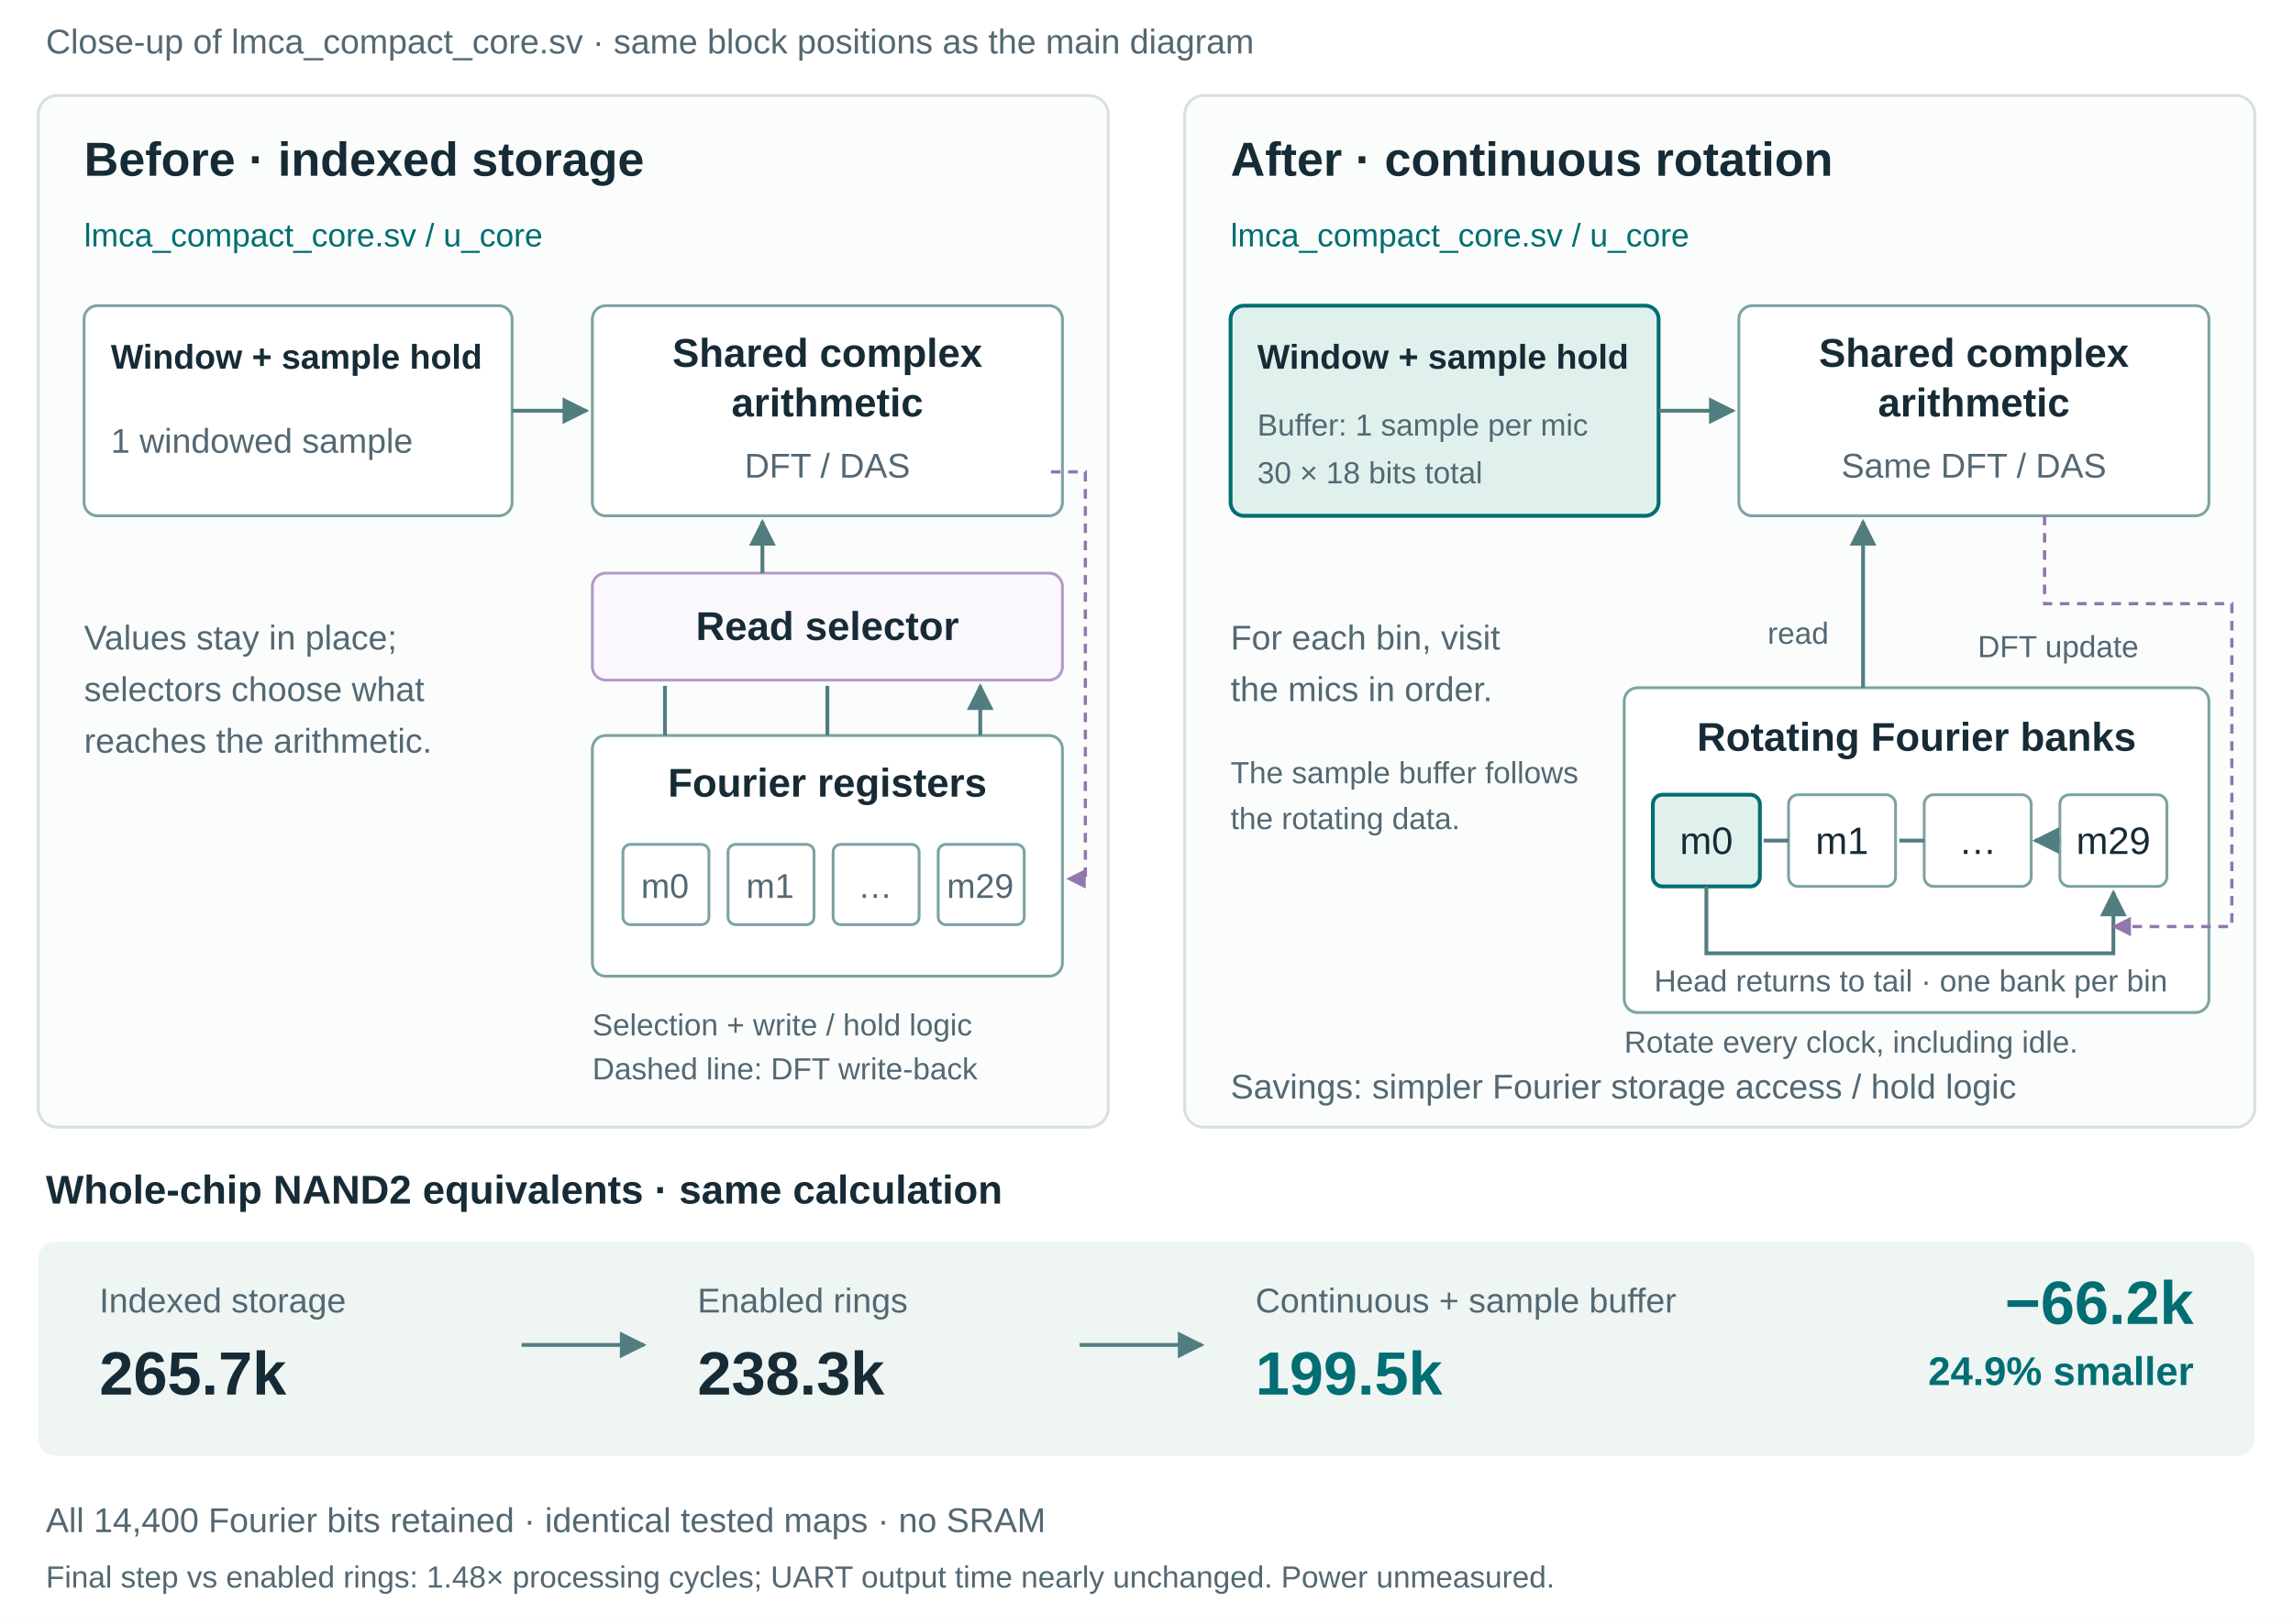
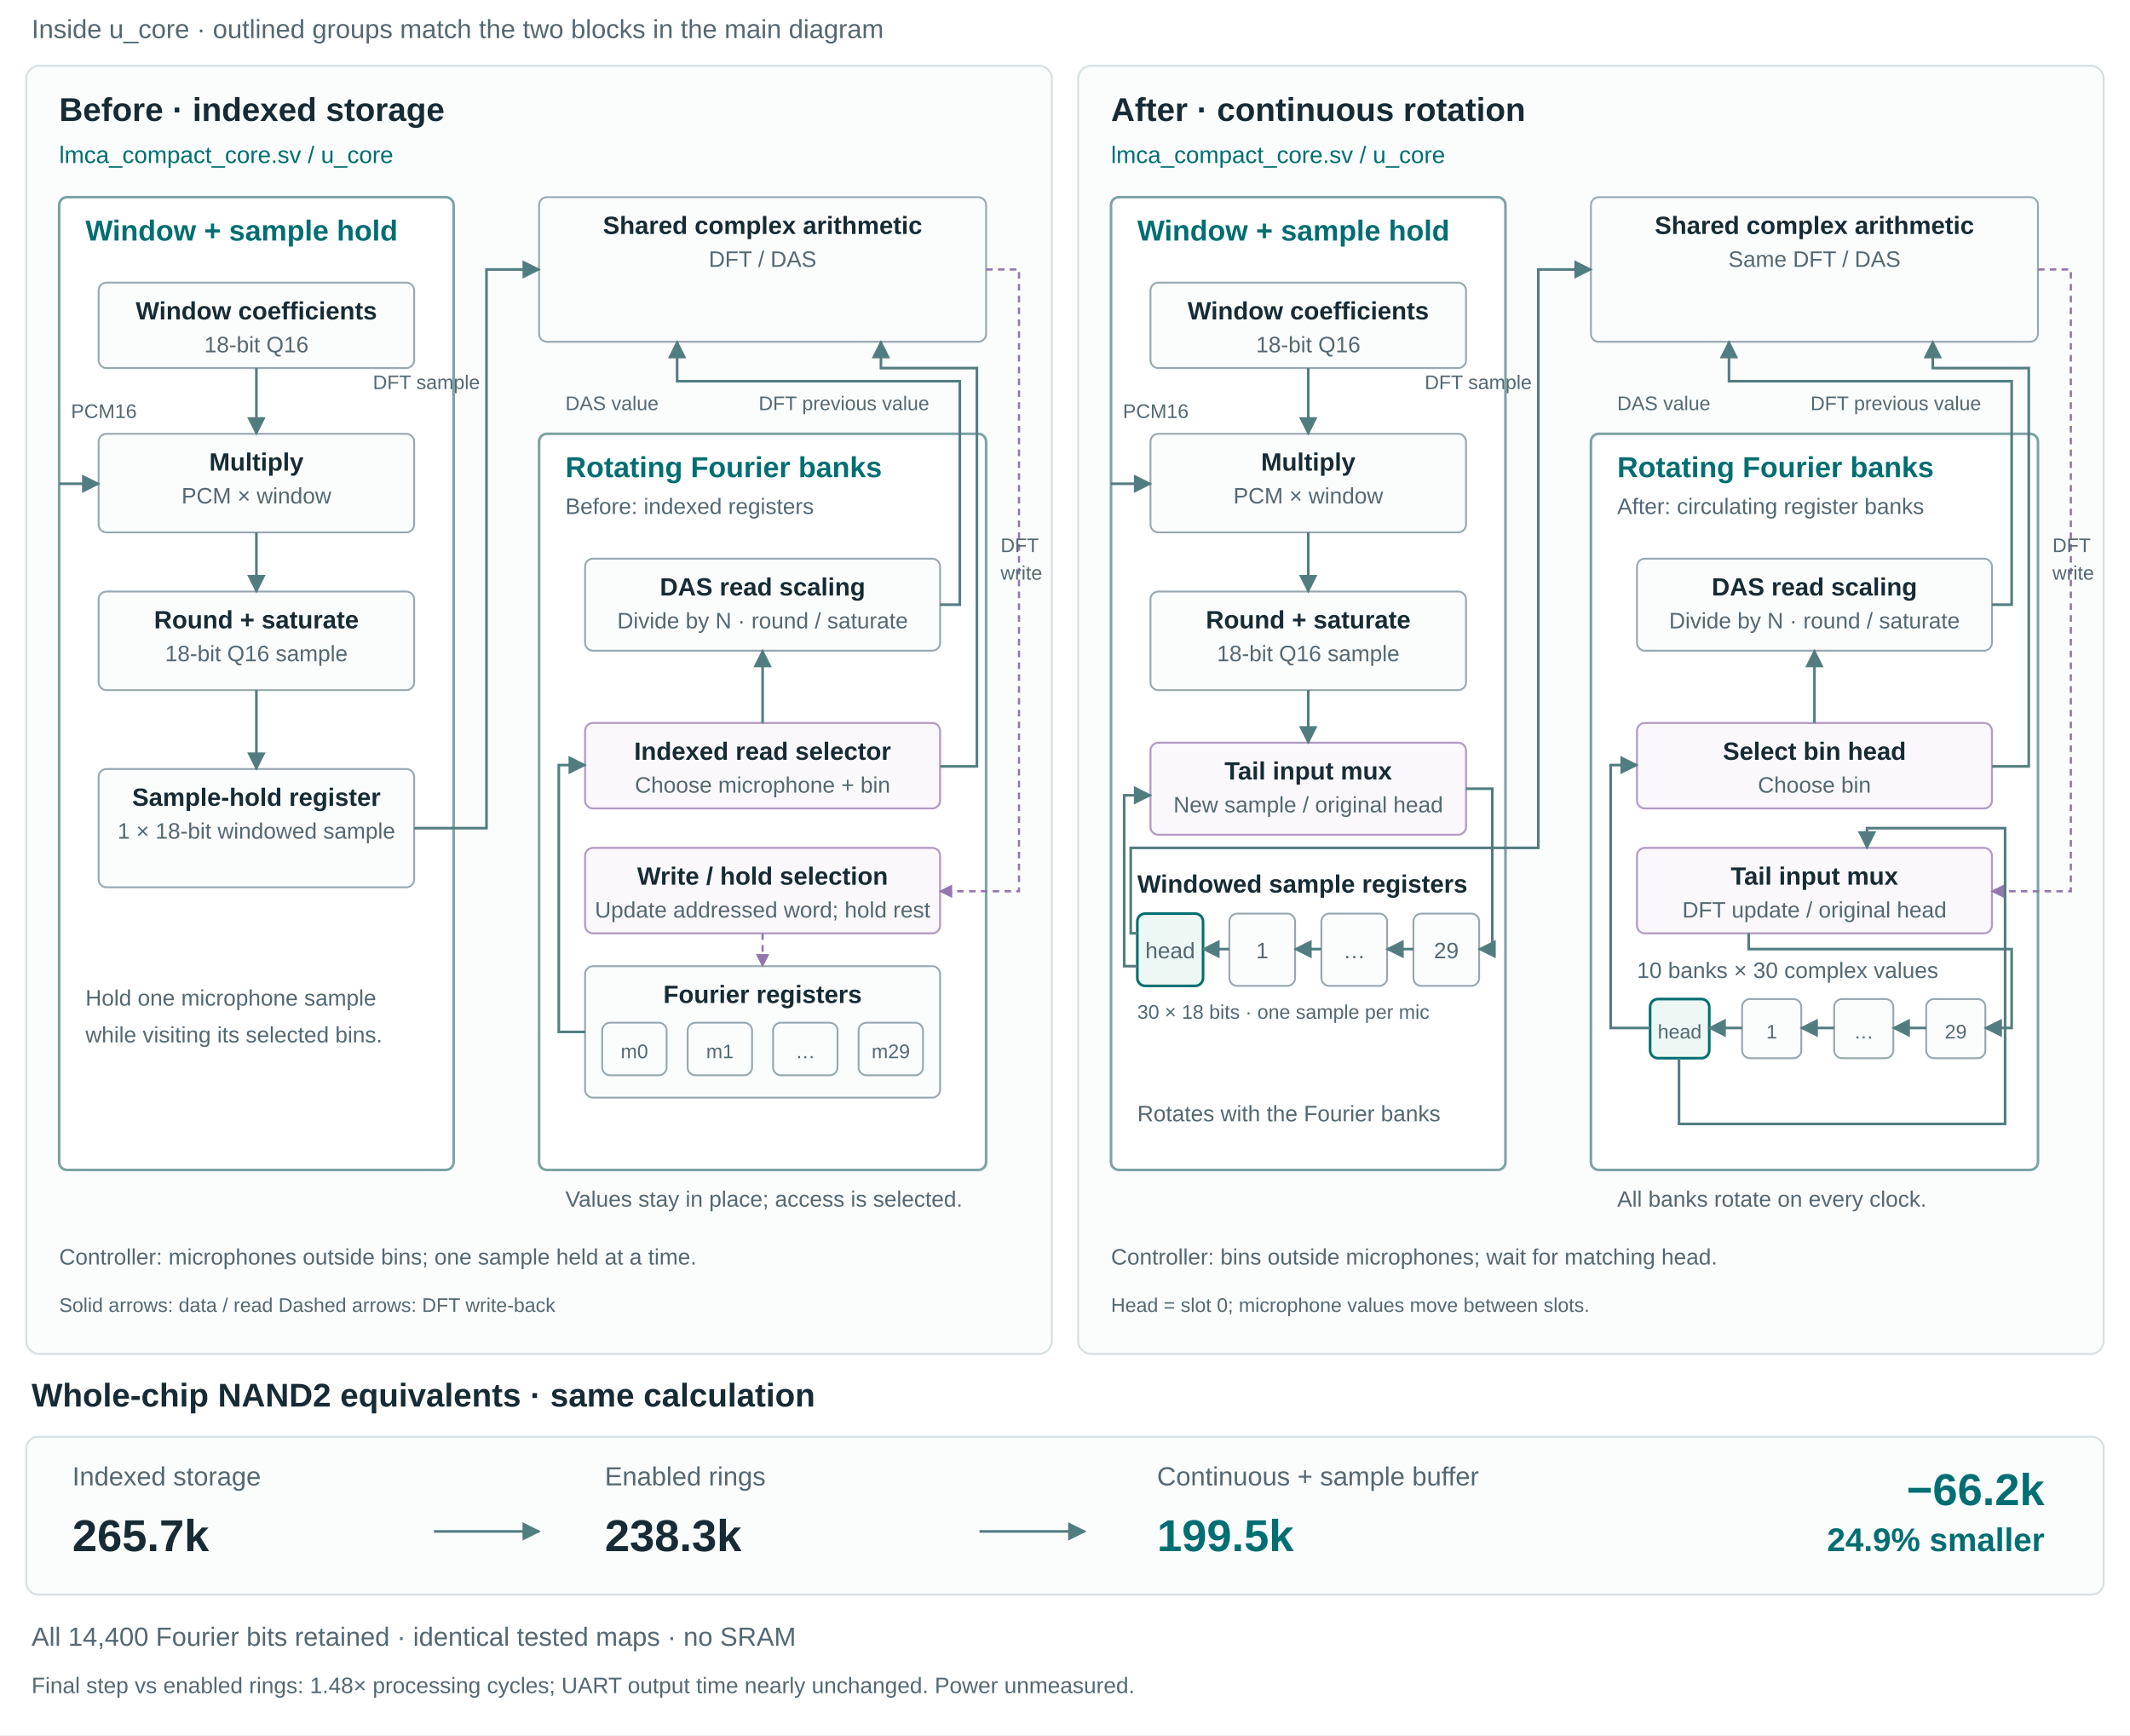
- <svg xmlns="http://www.w3.org/2000/svg" width="1200" height="850" viewBox="0 0 1200 850" role="img" aria-labelledby="rotation-title rotation-desc">
+ <svg xmlns="http://www.w3.org/2000/svg" width="1620" height="1320" viewBox="0 0 1620 1320" role="img" aria-labelledby="rotation-title rotation-desc">
  <defs>
    <marker id="arrow" viewBox="0 0 10 10" refX="9" refY="5" markerWidth="7" markerHeight="7" orient="auto">
      <path d="M0 0L10 5L0 10Z" fill="#527d80" />
    </marker>
    <marker id="write-arrow" viewBox="0 0 10 10" refX="9" refY="5" markerWidth="6" markerHeight="6" orient="auto">
      <path d="M0 0L10 5L0 10Z" fill="#9276ac" />
    </marker>
  </defs>
-   <style>
- text{font-family:'Segoe UI',Arial,sans-serif;fill:#162b35;font-size:20px}
- .heading{font-size:25px;font-weight:650}.label{font-size:21px;font-weight:650}.block-title{font-size:18px;font-weight:650}
- .muted{font-size:18px;fill:#536873}.small{font-size:16px;fill:#536873}.file{font-size:17px;fill:#006e72}
- .panel{fill:#fbfdfc;stroke:#d7e0e3;stroke-width:1.5}.box{fill:white;stroke:#7da3a4;stroke-width:1.5}
- .extra{fill:#faf8fc;stroke:#b29bc5;stroke-width:1.5}.head{fill:#e0f1ed;stroke:#006e72;stroke-width:2}
- .flow{fill:none;stroke:#527d80;stroke-width:2;marker-end:url(#arrow)}
- .write{fill:none;stroke:#9276ac;stroke-width:1.7;stroke-dasharray:5 4;marker-end:url(#write-arrow)}
- .gate{font-size:32px;font-weight:700}.accent{fill:#006e72}
- </style>
-   <rect width="1200" height="850" fill="white" />
-   <text x="24" y="28" class="muted">Close-up of lmca_compact_core.sv · same block positions as the main diagram</text>
-   <rect x="20" y="50" width="560" height="540" rx="10" class="panel" />
-   <rect x="620" y="50" width="560" height="540" rx="10" class="panel" />
-   <text x="44" y="92" class="heading">Before · indexed storage</text>
-   <text x="644" y="92" class="heading">After · continuous rotation</text>
-   <text x="44" y="129" class="file">lmca_compact_core.sv / u_core</text>
-   <text x="644" y="129" class="file">lmca_compact_core.sv / u_core</text>
-   <rect x="44" y="160" width="224" height="110" rx="7" class="box" />
-   <text x="58" y="193" class="block-title">Window + sample hold</text>
-   <text x="58" y="237" class="muted">1 windowed sample</text>
-   <path d="M268 215H307" class="flow" />
-   <rect x="310" y="160" width="246" height="110" rx="7" class="box" />
-   <text x="433" y="192" class="label" text-anchor="middle">Shared complex</text>
-   <text x="433" y="218" class="label" text-anchor="middle">arithmetic</text>
-   <text x="433" y="250" class="muted" text-anchor="middle">DFT / DAS</text>
-   <text x="44" y="340" class="muted">Values stay in place;</text>
-   <text x="44" y="367" class="muted">selectors choose what</text>
-   <text x="44" y="394" class="muted">reaches the arithmetic.</text>
-   <rect x="310" y="300" width="246" height="56" rx="7" class="extra" />
-   <text x="433" y="335" class="label" text-anchor="middle">Read selector</text>
-   <path d="M399 300V273" class="flow" />
-   <rect x="310" y="385" width="246" height="126" rx="7" class="box" />
-   <text x="433" y="417" class="label" text-anchor="middle">Fourier registers</text>
-   <rect x="326" y="442" width="45" height="42" rx="4" class="box" />
-   <text x="348" y="470" text-anchor="middle" class="muted">m0</text>
-   <rect x="381" y="442" width="45" height="42" rx="4" class="box" />
-   <text x="403" y="470" text-anchor="middle" class="muted">m1</text>
-   <rect x="436" y="442" width="45" height="42" rx="4" class="box" />
-   <text x="458" y="470" text-anchor="middle" class="muted">…</text>
-   <rect x="491" y="442" width="45" height="42" rx="4" class="box" />
-   <text x="513" y="470" text-anchor="middle" class="muted">m29</text>
-   <path d="M348 385V359M433 385V359M513 385V359" class="flow" />
-   <path d="M550 247H568V460H559" class="write" />
-   <text x="310" y="542" class="small">Selection + write / hold logic</text>
-   <text x="310" y="565" class="small">Dashed line: DFT write-back</text>
-   <rect x="644" y="160" width="224" height="110" rx="7" class="head" />
-   <text x="658" y="193" class="block-title">Window + sample hold</text>
-   <text x="658" y="228" class="small">Buffer: 1 sample per mic</text>
-   <text x="658" y="253" class="small">30 × 18 bits total</text>
-   <path d="M868 215H907" class="flow" />
-   <rect x="910" y="160" width="246" height="110" rx="7" class="box" />
-   <text x="1033" y="192" class="label" text-anchor="middle">Shared complex</text>
-   <text x="1033" y="218" class="label" text-anchor="middle">arithmetic</text>
-   <text x="1033" y="250" class="muted" text-anchor="middle">Same DFT / DAS</text>
-   <text x="644" y="340" class="muted">For each bin, visit</text>
-   <text x="644" y="367" class="muted">the mics in order.</text>
-   <text x="644" y="410" class="small">The sample buffer follows</text>
-   <text x="644" y="434" class="small">the rotating data.</text>
-   <rect x="850" y="360" width="306" height="170" rx="7" class="box" />
-   <text x="1003" y="393" class="label" text-anchor="middle">Rotating Fourier banks</text>
-   <rect x="865" y="416" width="56" height="48" rx="5" class="head" />
-   <text x="893" y="447" text-anchor="middle">m0</text>
-   <rect x="936" y="416" width="56" height="48" rx="5" class="box" />
-   <text x="964" y="447" text-anchor="middle">m1</text>
-   <rect x="1007" y="416" width="56" height="48" rx="5" class="box" />
-   <text x="1035" y="447" text-anchor="middle">…</text>
-   <rect x="1078" y="416" width="56" height="48" rx="5" class="box" />
-   <text x="1106" y="447" text-anchor="middle">m29</text>
-   <path d="M936 440H923M1007 440H994M1078 440H1065" class="flow" />
-   <path d="M893 464V499H1106V467" class="flow" />
-   <text x="1000" y="519" class="small" text-anchor="middle">Head returns to tail · one bank per bin</text>
-   <path d="M975 360V273" class="flow" />
-   <text x="925" y="337" class="small">read</text>
-   <path d="M1070 270V316H1168V485H1106" class="write" />
-   <text x="1035" y="344" class="small">DFT update</text>
-   <text x="850" y="551" class="small">Rotate every clock, including idle.</text>
-   <text x="644" y="575" class="muted">Savings: simpler Fourier storage access / hold logic</text>
-   <text x="24" y="630" class="label">Whole-chip NAND2 equivalents · same calculation</text>
-   <rect x="20" y="650" width="1160" height="112" rx="9" fill="#eef5f3" />
-   <text x="52" y="687" class="muted">Indexed storage</text>
-   <text x="52" y="730" class="gate">265.7k</text>
-   <path d="M273 704H337" class="flow" />
-   <text x="365" y="687" class="muted">Enabled rings</text>
-   <text x="365" y="730" class="gate">238.3k</text>
-   <path d="M565 704H629" class="flow" />
-   <text x="657" y="687" class="muted">Continuous + sample buffer</text>
-   <text x="657" y="730" class="gate accent">199.5k</text>
-   <text x="1148" y="693" class="gate accent" text-anchor="end">−66.2k</text>
-   <text x="1148" y="725" class="label accent" text-anchor="end">24.9% smaller</text>
-   <text x="24" y="802" class="muted">All 14,400 Fourier bits retained · identical tested maps · no SRAM</text>
-   <text x="24" y="831" class="small">Final step vs enabled rings: 1.48× processing cycles; UART output time nearly unchanged. Power unmeasured.</text>
+   <style>text{font-family:'Segoe UI',Arial,sans-serif;fill:#162b35}.heading{font-size:25px;font-weight:650}.group-title{font-size:22px;font-weight:650;fill:#006e72}.node{font-size:19px;font-weight:650}.small{font-size:17px;fill:#536873}.tiny{font-size:15px;fill:#536873}.muted{font-size:20px;fill:#536873}.file{font-size:18px;fill:#006e72}.panel{fill:#fbfdfc;stroke:#d7e0e3;stroke-width:1.5}.group{fill:white;stroke:#7da3a4;stroke-width:2}.box{fill:#fbfdfc;stroke:#98a7af;stroke-width:1.4}.changed{fill:#edf7f4;stroke:#006e72;stroke-width:2}.selection{fill:#faf8fc;stroke:#b29bc5;stroke-width:1.5}.flow{fill:none;stroke:#527d80;stroke-width:2;marker-end:url(#arrow)}.write{fill:none;stroke:#9276ac;stroke-width:1.7;stroke-dasharray:5 4;marker-end:url(#write-arrow)}.gate{font-size:34px;font-weight:700}.accent{fill:#006e72}</style>
+   <rect width="1620" height="1320" fill="white" />
+   <text x="24" y="29" class="muted">Inside u_core · outlined groups match the two blocks in the main diagram</text>
+   <g transform="translate(20 0)">
+     <rect x="0" y="50" width="780" height="980" rx="10" class="panel" />
+     <text x="25" y="92" class="heading">Before · indexed storage</text>
+     <text x="25" y="124" class="file">lmca_compact_core.sv / u_core</text>
+     <rect x="25" y="150" width="300" height="740" rx="6" class="group" />
+     <text x="45" y="183" class="group-title">Window + sample hold</text>
+     <rect x="390" y="330" width="340" height="560" rx="6" class="group" />
+     <text x="410" y="363" class="group-title">Rotating Fourier banks</text>
+     <text x="410" y="391" class="small">Before: indexed registers</text>
+     <rect x="390" y="150" width="340" height="110" rx="6" class="box" />
+     <text x="560.0" y="178" class="node" text-anchor="middle">Shared complex arithmetic</text>
+     <text x="560.0" y="203" class="small" text-anchor="middle">DFT / DAS</text>
+     <rect x="55" y="215" width="240" height="65" rx="6" class="box" />
+     <text x="175.0" y="243" class="node" text-anchor="middle">Window coefficients</text>
+     <text x="175.0" y="268" class="small" text-anchor="middle">18-bit Q16</text>
+     <rect x="55" y="330" width="240" height="75" rx="6" class="box" />
+     <text x="175.0" y="358" class="node" text-anchor="middle">Multiply</text>
+     <text x="175.0" y="383" class="small" text-anchor="middle">PCM × window</text>
+     <rect x="55" y="450" width="240" height="75" rx="6" class="box" />
+     <text x="175.0" y="478" class="node" text-anchor="middle">Round + saturate</text>
+     <text x="175.0" y="503" class="small" text-anchor="middle">18-bit Q16 sample</text>
+     <path d="M175 280V330" class="flow" />
+     <path d="M175 405V450" class="flow" />
+     <path d="M25 368H55" class="flow" />
+     <text x="34" y="318" class="tiny">PCM16</text>
+     <rect x="55" y="585" width="240" height="90" rx="6" class="box" />
+     <text x="175.0" y="613" class="node" text-anchor="middle">Sample-hold register</text>
+     <text x="175.0" y="638" class="small" text-anchor="middle">1 × 18-bit windowed sample</text>
+     <path d="M175 525V585" class="flow" />
+     <path d="M295 630H350V205H390" class="flow" />
+     <text x="45" y="765" class="small">Hold one microphone sample</text>
+     <text x="45" y="793" class="small">while visiting its selected bins.</text>
+     <text x="345" y="296" class="tiny" text-anchor="end">DFT sample</text>
+     <rect x="425" y="425" width="270" height="70" rx="6" class="box" />
+     <text x="560.0" y="453" class="node" text-anchor="middle">DAS read scaling</text>
+     <text x="560.0" y="478" class="small" text-anchor="middle">Divide by N · round / saturate</text>
+     <rect x="425" y="550" width="270" height="65" rx="6" class="selection" />
+     <text x="560.0" y="578" class="node" text-anchor="middle">Indexed read selector</text>
+     <text x="560.0" y="603" class="small" text-anchor="middle">Choose microphone + bin</text>
+     <path d="M560 550V495" class="flow" />
+     <path d="M695 460H710V290H495V260" class="flow" />
+     <path d="M695 583H723V280H650V260" class="flow" />
+     <text x="410" y="312" class="tiny">DAS value</text>
+     <text x="557" y="312" class="tiny">DFT previous value</text>
+     <rect x="425" y="645" width="270" height="65" rx="6" class="selection" />
+     <text x="560.0" y="673" class="node" text-anchor="middle">Write / hold selection</text>
+     <text x="560.0" y="698" class="small" text-anchor="middle">Update addressed word; hold rest</text>
+     <path d="M730 205H755V678H695" class="write" />
+     <text x="741" y="420" class="tiny">DFT</text>
+     <text x="741" y="441" class="tiny">write</text>
+     <rect x="425" y="735" width="270" height="100" rx="6" class="box" />
+     <text x="560.0" y="763" class="node" text-anchor="middle">Fourier registers</text>
+     <rect x="438" y="778" width="49" height="40" rx="6" class="box" />
+     <text x="462.5" y="805" class="tiny" text-anchor="middle">m0</text>
+     <rect x="503" y="778" width="49" height="40" rx="6" class="box" />
+     <text x="527.5" y="805" class="tiny" text-anchor="middle">m1</text>
+     <rect x="568" y="778" width="49" height="40" rx="6" class="box" />
+     <text x="592.5" y="805" class="tiny" text-anchor="middle">…</text>
+     <rect x="633" y="778" width="49" height="40" rx="6" class="box" />
+     <text x="657.5" y="805" class="tiny" text-anchor="middle">m29</text>
+     <path d="M425 785H405V582H425" class="flow" />
+     <path d="M560 710V735" class="write" />
+     <text x="410" y="918" class="small">Values stay in place; access is selected.</text>
+     <text x="25" y="962" class="small">Controller: microphones outside bins; one sample held at a time.</text>
+     <text x="25" y="998" class="tiny">Solid arrows: data / read     Dashed arrows: DFT write-back</text>
+   </g>
+   <g transform="translate(820 0)">
+     <rect x="0" y="50" width="780" height="980" rx="10" class="panel" />
+     <text x="25" y="92" class="heading">After · continuous rotation</text>
+     <text x="25" y="124" class="file">lmca_compact_core.sv / u_core</text>
+     <rect x="25" y="150" width="300" height="740" rx="6" class="group" />
+     <text x="45" y="183" class="group-title">Window + sample hold</text>
+     <rect x="390" y="330" width="340" height="560" rx="6" class="group" />
+     <text x="410" y="363" class="group-title">Rotating Fourier banks</text>
+     <text x="410" y="391" class="small">After: circulating register banks</text>
+     <rect x="390" y="150" width="340" height="110" rx="6" class="box" />
+     <text x="560.0" y="178" class="node" text-anchor="middle">Shared complex arithmetic</text>
+     <text x="560.0" y="203" class="small" text-anchor="middle">Same DFT / DAS</text>
+     <rect x="55" y="215" width="240" height="65" rx="6" class="box" />
+     <text x="175.0" y="243" class="node" text-anchor="middle">Window coefficients</text>
+     <text x="175.0" y="268" class="small" text-anchor="middle">18-bit Q16</text>
+     <rect x="55" y="330" width="240" height="75" rx="6" class="box" />
+     <text x="175.0" y="358" class="node" text-anchor="middle">Multiply</text>
+     <text x="175.0" y="383" class="small" text-anchor="middle">PCM × window</text>
+     <rect x="55" y="450" width="240" height="75" rx="6" class="box" />
+     <text x="175.0" y="478" class="node" text-anchor="middle">Round + saturate</text>
+     <text x="175.0" y="503" class="small" text-anchor="middle">18-bit Q16 sample</text>
+     <path d="M175 280V330" class="flow" />
+     <path d="M175 405V450" class="flow" />
+     <path d="M25 368H55" class="flow" />
+     <text x="34" y="318" class="tiny">PCM16</text>
+     <rect x="55" y="565" width="240" height="70" rx="6" class="selection" />
+     <text x="175.0" y="593" class="node" text-anchor="middle">Tail input mux</text>
+     <text x="175.0" y="618" class="small" text-anchor="middle">New sample / original head</text>
+     <path d="M175 525V565" class="flow" />
+     <text x="45" y="679" class="node">Windowed sample registers</text>
+     <rect x="45" y="695" width="50" height="55" rx="6" class="changed" />
+     <text x="70" y="729" class="small" text-anchor="middle">head</text>
+     <rect x="115" y="695" width="50" height="55" rx="6" class="box" />
+     <text x="140" y="729" class="small" text-anchor="middle">1</text>
+     <rect x="185" y="695" width="50" height="55" rx="6" class="box" />
+     <text x="210" y="729" class="small" text-anchor="middle">…</text>
+     <rect x="255" y="695" width="50" height="55" rx="6" class="box" />
+     <text x="280" y="729" class="small" text-anchor="middle">29</text>
+     <path d="M115 722H95" class="flow" />
+     <path d="M185 722H165" class="flow" />
+     <path d="M255 722H235" class="flow" />
+     <path d="M295 600H315V722H305" class="flow" />
+     <path d="M45 735H35V605H55" class="flow" />
+     <path d="M45 710H40V645H350V205H390" class="flow" />
+     <text x="45" y="775" class="tiny">30 × 18 bits · one sample per mic</text>
+     <text x="45" y="853" class="small">Rotates with the Fourier banks</text>
+     <text x="345" y="296" class="tiny" text-anchor="end">DFT sample</text>
+     <rect x="425" y="425" width="270" height="70" rx="6" class="box" />
+     <text x="560.0" y="453" class="node" text-anchor="middle">DAS read scaling</text>
+     <text x="560.0" y="478" class="small" text-anchor="middle">Divide by N · round / saturate</text>
+     <rect x="425" y="550" width="270" height="65" rx="6" class="selection" />
+     <text x="560.0" y="578" class="node" text-anchor="middle">Select bin head</text>
+     <text x="560.0" y="603" class="small" text-anchor="middle">Choose bin</text>
+     <path d="M560 550V495" class="flow" />
+     <path d="M695 460H710V290H495V260" class="flow" />
+     <path d="M695 583H723V280H650V260" class="flow" />
+     <text x="410" y="312" class="tiny">DAS value</text>
+     <text x="557" y="312" class="tiny">DFT previous value</text>
+     <rect x="425" y="645" width="270" height="65" rx="6" class="selection" />
+     <text x="560.0" y="673" class="node" text-anchor="middle">Tail input mux</text>
+     <text x="560.0" y="698" class="small" text-anchor="middle">DFT update / original head</text>
+     <path d="M730 205H755V678H695" class="write" />
+     <text x="741" y="420" class="tiny">DFT</text>
+     <text x="741" y="441" class="tiny">write</text>
+     <text x="425" y="744" class="small">10 banks × 30 complex values</text>
+     <rect x="435" y="760" width="45" height="45" rx="6" class="changed" />
+     <text x="457.5" y="790" class="tiny" text-anchor="middle">head</text>
+     <rect x="505" y="760" width="45" height="45" rx="6" class="box" />
+     <text x="527.5" y="790" class="tiny" text-anchor="middle">1</text>
+     <rect x="575" y="760" width="45" height="45" rx="6" class="box" />
+     <text x="597.5" y="790" class="tiny" text-anchor="middle">…</text>
+     <rect x="645" y="760" width="45" height="45" rx="6" class="box" />
+     <text x="667.5" y="790" class="tiny" text-anchor="middle">29</text>
+     <path d="M505 782H480" class="flow" />
+     <path d="M575 782H550" class="flow" />
+     <path d="M645 782H620" class="flow" />
+     <path d="M435 782H405V582H425" class="flow" />
+     <path d="M457 805V855H705V630H600V645" class="flow" />
+     <path d="M510 710V722H710V782H690" class="flow" />
+     <text x="410" y="918" class="small">All banks rotate on every clock.</text>
+     <text x="25" y="962" class="small">Controller: bins outside microphones; wait for matching head.</text>
+     <text x="25" y="998" class="tiny">Head = slot 0; microphone values move between slots.</text>
+   </g>
+   <text x="24" y="1070" class="heading">Whole-chip NAND2 equivalents · same calculation</text>
+   <rect x="20" y="1093" width="1580" height="120" rx="9" class="panel" />
+   <text x="55" y="1130" class="muted">Indexed storage</text>
+   <text x="55" y="1180" class="gate">265.7k</text>
+   <text x="460" y="1130" class="muted">Enabled rings</text>
+   <text x="460" y="1180" class="gate">238.3k</text>
+   <text x="880" y="1130" class="muted">Continuous + sample buffer</text>
+   <text x="880" y="1180" class="gate accent">199.5k</text>
+   <path d="M330 1165H410" class="flow" />
+   <path d="M745 1165H825" class="flow" />
+   <text x="1555" y="1145" class="gate accent" text-anchor="end">−66.2k</text>
+   <text x="1555" y="1180" class="heading accent" text-anchor="end">24.9% smaller</text>
+   <text x="24" y="1252" class="muted">All 14,400 Fourier bits retained · identical tested maps · no SRAM</text>
+   <text x="24" y="1288" class="small">Final step vs enabled rings: 1.48× processing cycles; UART output time nearly unchanged. Power unmeasured.</text>
</svg>
